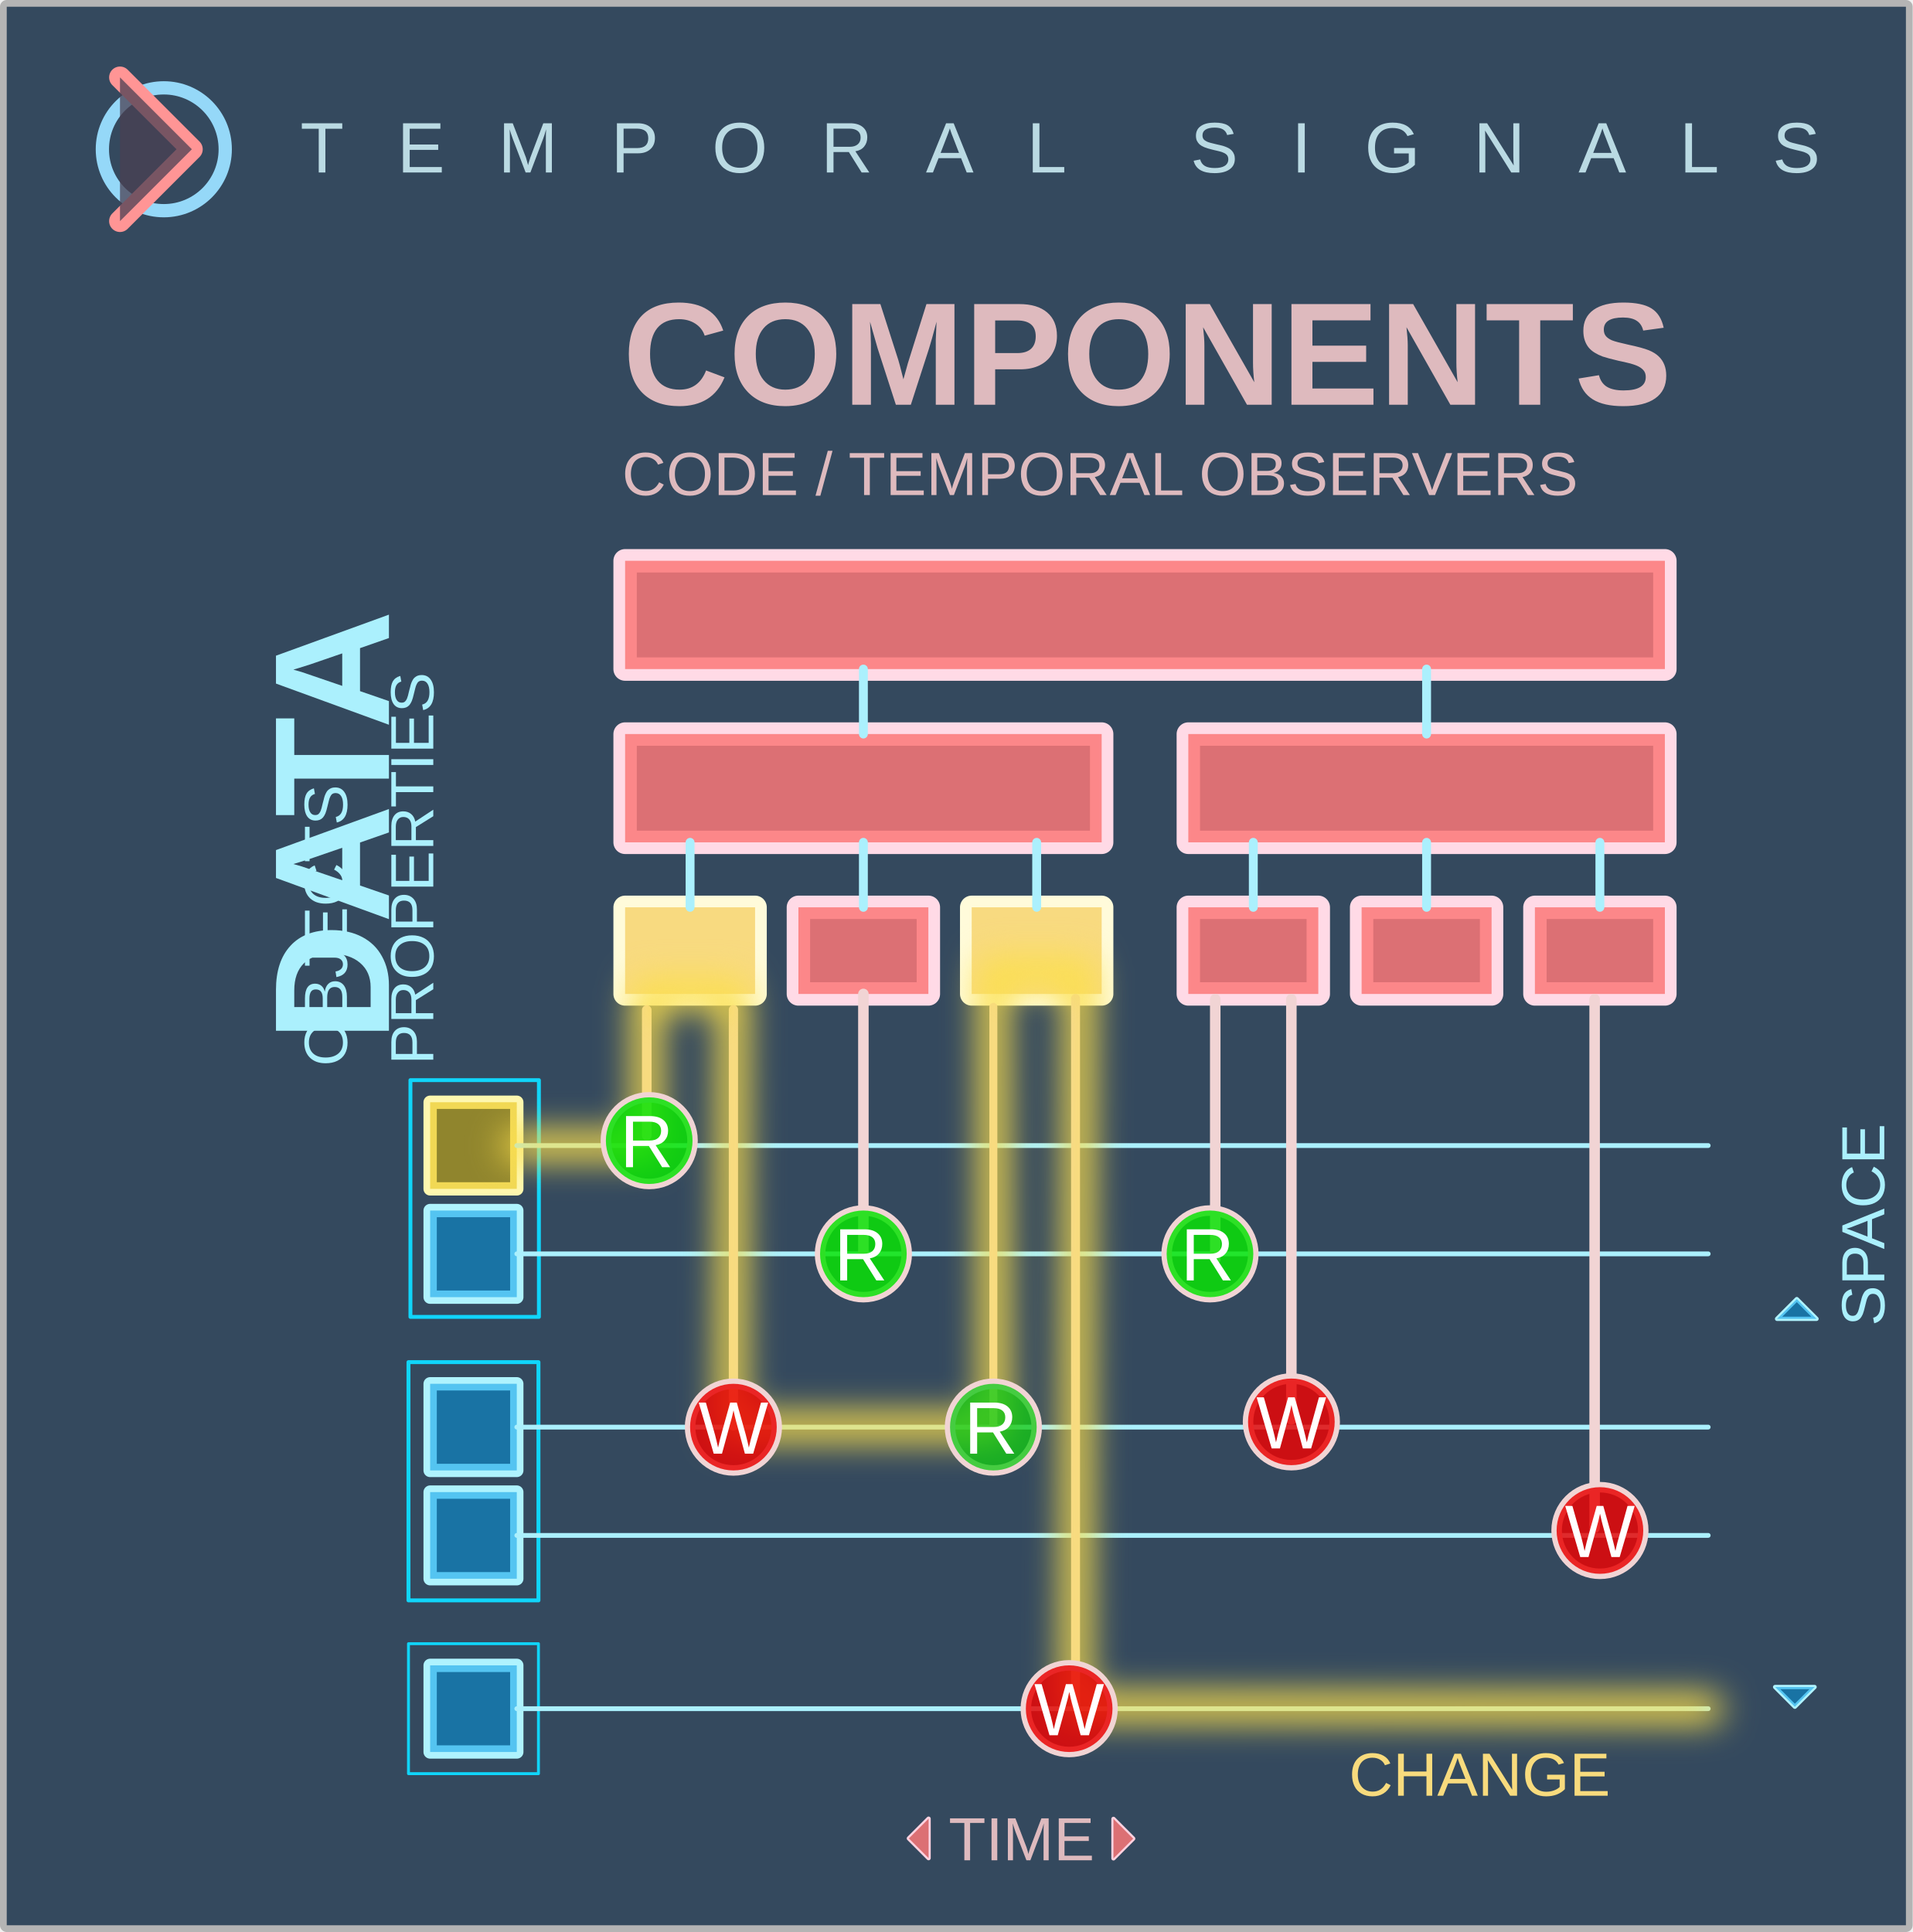
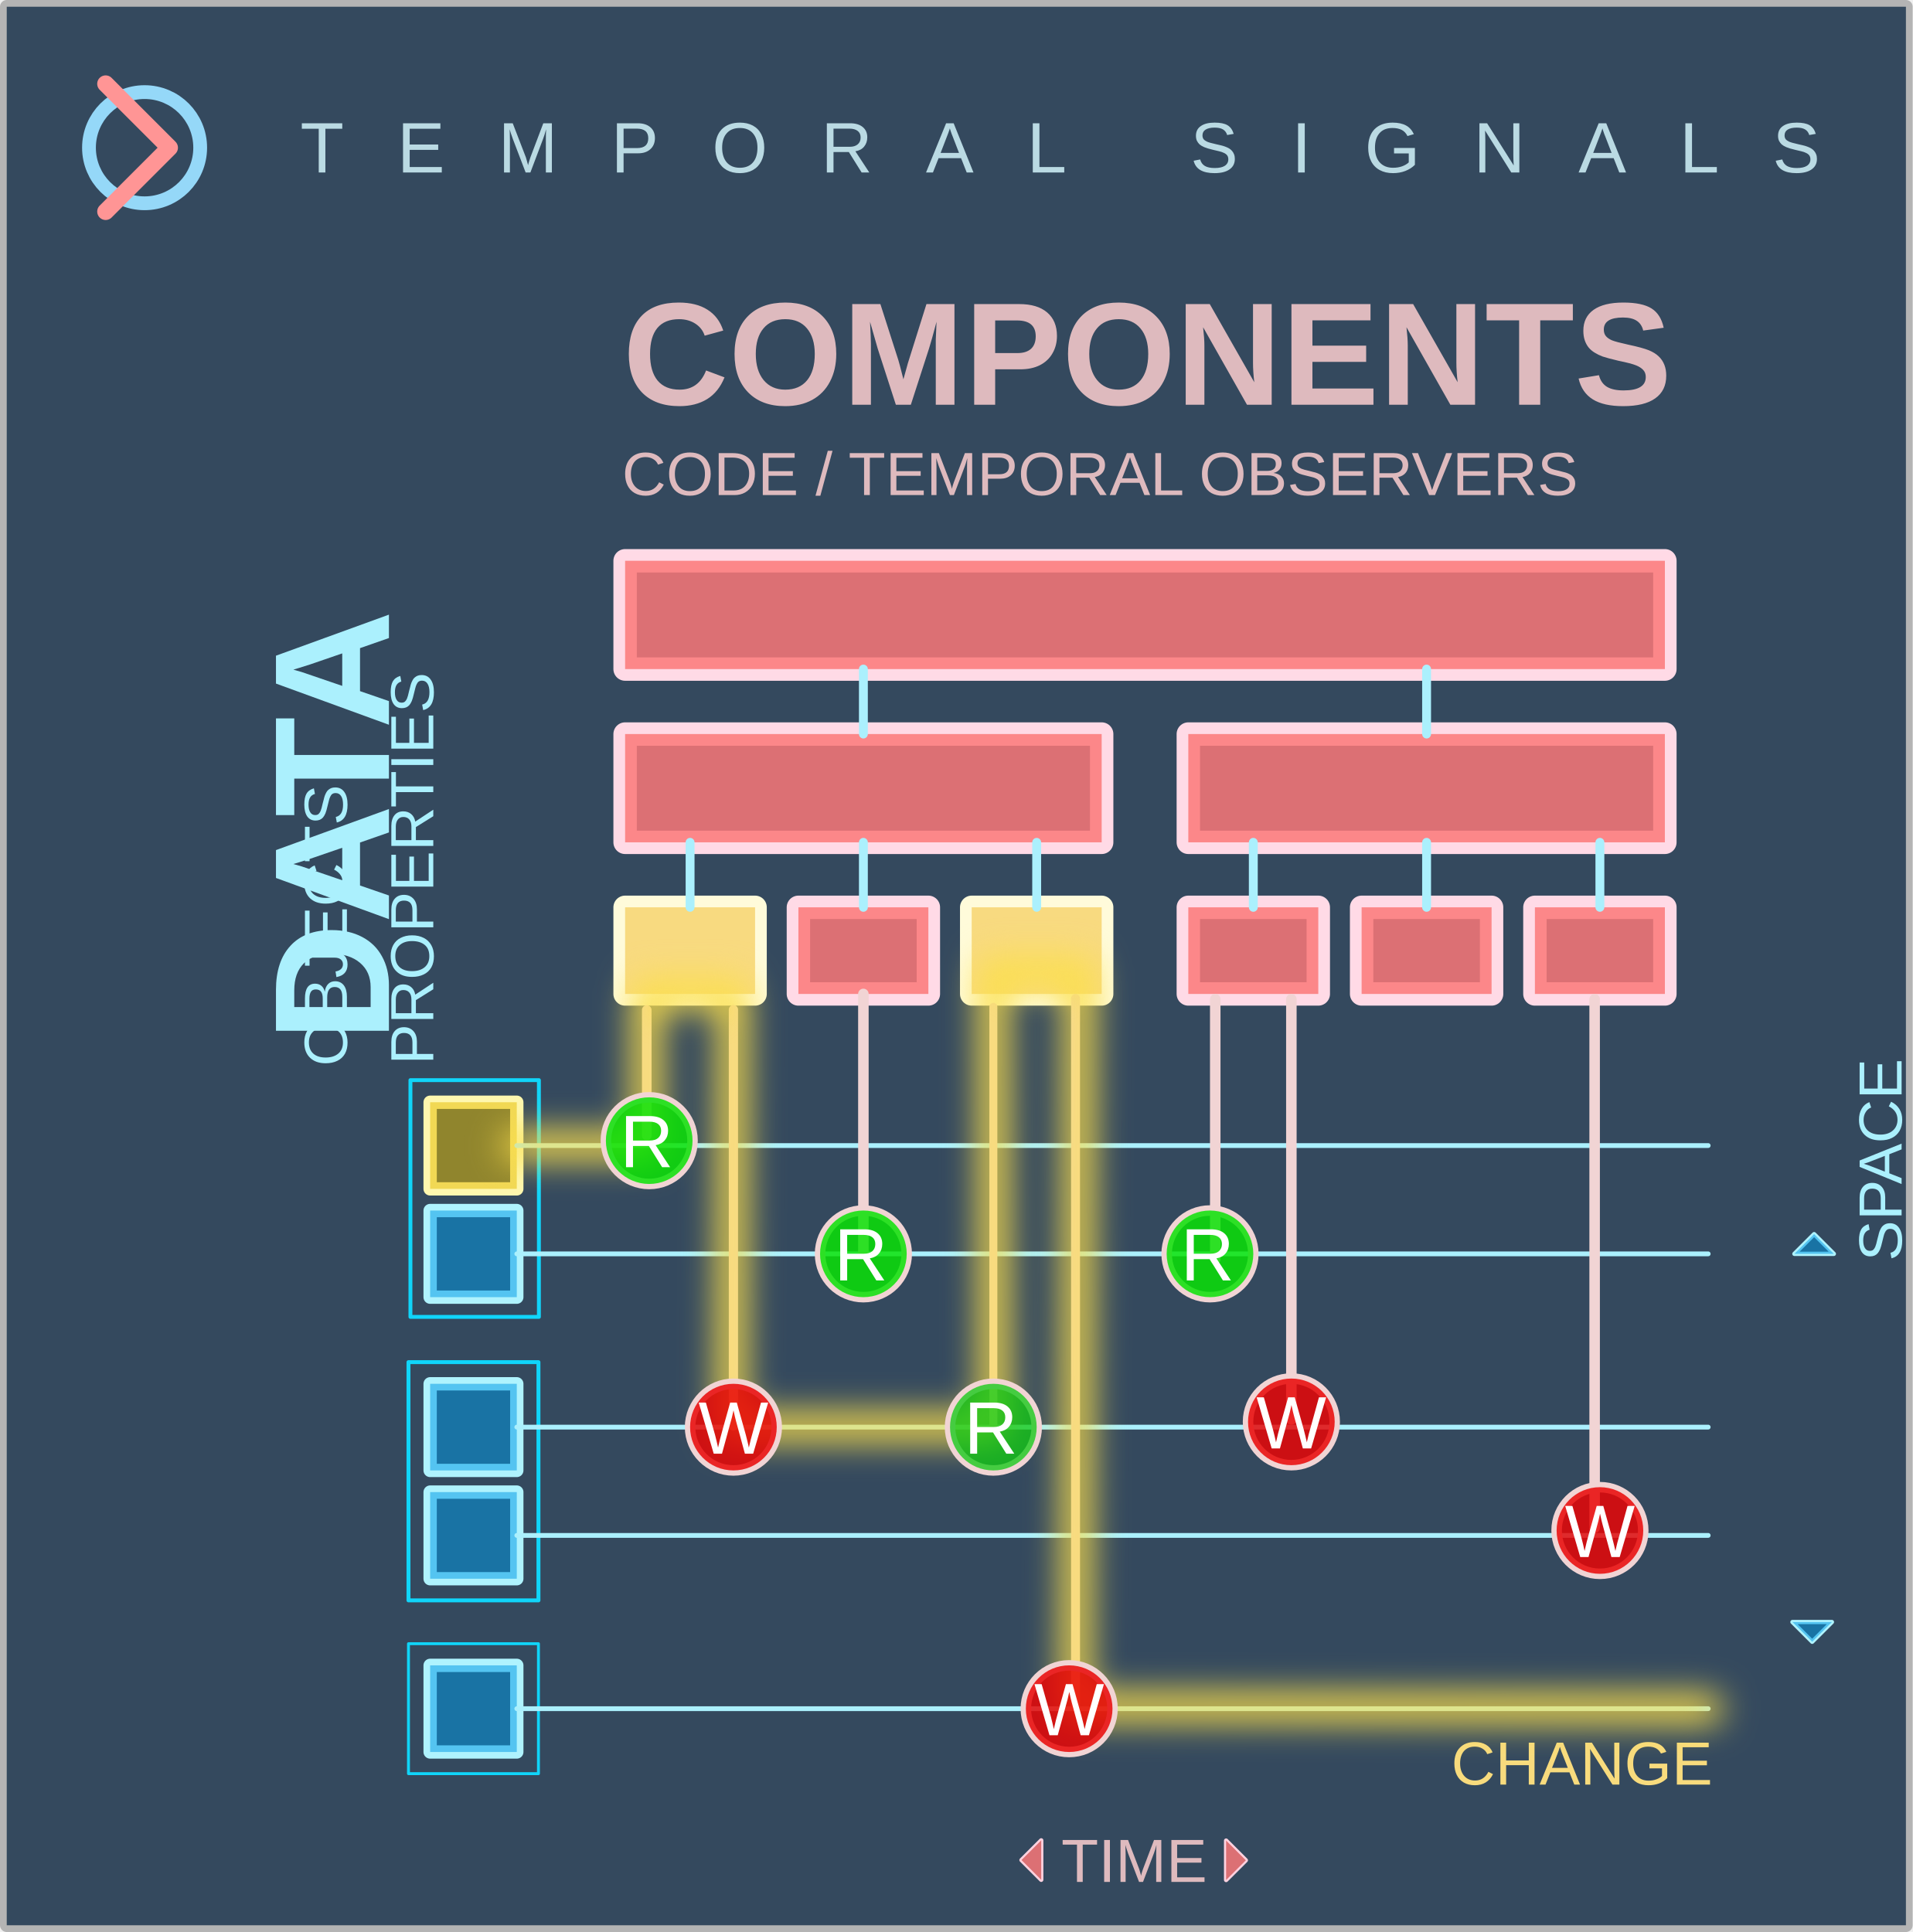
<svg xmlns="http://www.w3.org/2000/svg" width="233.613mm" height="236.016mm" viewBox="0 0 233.613 236.016" version="1.1" id="svg1" xml:space="preserve">
  <defs id="defs1">
    <rect x="2007.793" y="748.044" width="42.207" height="41.956" id="rect18" />
    <rect x="2007.793" y="748.044" width="42.207" height="41.956" id="rect18-2-5" />
    <rect x="2007.793" y="748.044" width="42.207" height="41.956" id="rect18-6" />
    <rect x="2007.793" y="748.044" width="42.207" height="41.956" id="rect18-2-9" />
    <rect x="2007.793" y="748.044" width="42.207" height="41.956" id="rect18-6-5" />
    <rect x="2007.793" y="748.044" width="42.207" height="41.956" id="rect18-2-5-2" />
    <rect x="2007.793" y="748.044" width="42.207" height="41.956" id="rect18-2-9-8" />
    <rect x="2007.793" y="748.044" width="42.207" height="41.956" id="rect18-6-1" />
    <filter style="color-interpolation-filters:sRGB" id="filter30" x="-0.046" y="-0.075" width="1.093" height="1.15">
      <feGaussianBlur stdDeviation="2.066" id="feGaussianBlur30" />
    </filter>
  </defs>
  <g id="layer1" transform="translate(-452.816,-63.78611)">
    <rect style="fill:#34495e;fill-opacity:1;stroke:#b4b4b4;stroke-width:1.646;stroke-linecap:round;stroke-linejoin:round;stroke-dasharray:none;stroke-dashoffset:0;stroke-opacity:1;paint-order:markers stroke fill" id="rect16" width="231.967" height="234.37" x="453.639" y="64.609" />
    <rect style="fill:none;fill-opacity:0.128;stroke:none;stroke-width:1.599;stroke-linecap:round;stroke-linejoin:round;stroke-dasharray:none;stroke-opacity:1;paint-order:markers stroke fill" id="rect7-3" width="67.513" height="67.513" x="457.729" y="259.68" />
    <rect style="fill:#f8da80;fill-opacity:1;stroke:#fffbda;stroke-width:2.858;stroke-linecap:round;stroke-linejoin:round;stroke-dasharray:none;stroke-opacity:1;paint-order:markers stroke fill" id="rect9" width="15.875" height="10.583" x="529.167" y="174.625" />
    <rect style="fill:#fb7878;fill-opacity:0.842;stroke:#ffdae6;stroke-width:2.858;stroke-linecap:round;stroke-linejoin:round;stroke-dasharray:none;stroke-opacity:1;paint-order:markers stroke fill" id="rect10" width="15.875" height="10.583" x="550.333" y="174.625" />
    <rect style="fill:#f8da80;fill-opacity:1;stroke:#fffbda;stroke-width:2.858;stroke-linecap:round;stroke-linejoin:round;stroke-dasharray:none;stroke-opacity:1;paint-order:markers stroke fill" id="rect11" width="15.875" height="10.583" x="571.5" y="174.625" />
    <rect style="fill:#e5bd00;fill-opacity:0.521;stroke:#fef7af;stroke-width:1.628;stroke-linecap:round;stroke-linejoin:round;stroke-dasharray:none;stroke-opacity:1;paint-order:markers stroke fill" id="rect11-6" width="10.583" height="10.583" x="505.354" y="198.437" />
    <rect style="fill:#009ae5;fill-opacity:0.521;stroke:#aff3fe;stroke-width:1.628;stroke-linecap:round;stroke-linejoin:round;stroke-dasharray:none;stroke-opacity:1;paint-order:markers stroke fill" id="rect11-6-6" width="10.583" height="10.583" x="505.354" y="211.667" />
    <rect style="fill:#009ae5;fill-opacity:0.521;stroke:#aff3fe;stroke-width:1.628;stroke-linecap:round;stroke-linejoin:round;stroke-dasharray:none;stroke-opacity:1;paint-order:markers stroke fill" id="rect11-6-6-6" width="10.583" height="10.583" x="505.354" y="232.833" />
    <rect style="fill:#009ae5;fill-opacity:0.521;stroke:#aff3fe;stroke-width:1.628;stroke-linecap:round;stroke-linejoin:round;stroke-dasharray:none;stroke-opacity:1;paint-order:markers stroke fill" id="rect11-6-6-6-0" width="10.583" height="10.583" x="505.354" y="246.062" />
    <rect style="fill:#009ae5;fill-opacity:0.521;stroke:#aff3fe;stroke-width:1.628;stroke-linecap:round;stroke-linejoin:round;stroke-dasharray:none;stroke-opacity:1;paint-order:markers stroke fill" id="rect11-6-6-6-0-9" width="10.583" height="10.583" x="505.354" y="267.229" />
-     <path id="rect11-6-6-6-0-9-9-5" style="fill:#dc7074;fill-opacity:1;stroke:#fed2e0;stroke-width:0.524;stroke-linecap:round;stroke-linejoin:round;stroke-dasharray:none;stroke-opacity:1;paint-order:markers stroke fill" d="m 588.816,285.986 v 4.819 l 2.409,-2.409 z" />
-     <path id="rect11-6-6-6-0-9-9-5-1" style="fill:#009ae5;fill-opacity:0.521;stroke:#aff3fe;stroke-width:0.524;stroke-linecap:round;stroke-linejoin:round;stroke-dasharray:none;stroke-opacity:1;paint-order:markers stroke fill" d="m 674.451,269.875 h -4.819 l 2.409,2.409 z" />
-     <path id="rect11-6-6-6-0-9-9-5-1-3" style="fill:#009ae5;fill-opacity:0.521;stroke:#aff3fe;stroke-width:0.524;stroke-linecap:round;stroke-linejoin:round;stroke-dasharray:none;stroke-opacity:1;paint-order:markers stroke fill" d="m 669.869,224.896 h 4.819 l -2.409,-2.409 z" />
-     <path id="rect11-6-6-6-0-9-9-5-8" style="fill:#dc7074;fill-opacity:1;stroke:#fed2e0;stroke-width:0.524;stroke-linecap:round;stroke-linejoin:round;stroke-dasharray:none;stroke-opacity:1;paint-order:markers stroke fill" d="m 566.234,290.78 v -4.819 l -2.409,2.409 z" />
+     <path id="rect11-6-6-6-0-9-9-5" style="fill:#dc7074;fill-opacity:1;stroke:#fed2e0;stroke-width:0.524;stroke-linecap:round;stroke-linejoin:round;stroke-dasharray:none;stroke-opacity:1;paint-order:markers stroke fill" d="m 602.575,288.632 v 4.819 l 2.409,-2.409 z" />
+     <path id="rect11-6-6-6-0-9-9-5-1" style="fill:#009ae5;fill-opacity:0.521;stroke:#aff3fe;stroke-width:0.524;stroke-linecap:round;stroke-linejoin:round;stroke-dasharray:none;stroke-opacity:1;paint-order:markers stroke fill" d="m 676.568,261.937 h -4.819 l 2.409,2.409 z" />
+     <path id="rect11-6-6-6-0-9-9-5-1-3" style="fill:#009ae5;fill-opacity:0.521;stroke:#aff3fe;stroke-width:0.524;stroke-linecap:round;stroke-linejoin:round;stroke-dasharray:none;stroke-opacity:1;paint-order:markers stroke fill" d="m 671.985,216.958 h 4.819 l -2.409,-2.409 z" />
+     <path id="rect11-6-6-6-0-9-9-5-8" style="fill:#dc7074;fill-opacity:1;stroke:#fed2e0;stroke-width:0.524;stroke-linecap:round;stroke-linejoin:round;stroke-dasharray:none;stroke-opacity:1;paint-order:markers stroke fill" d="m 579.992,293.425 v -4.819 l -2.409,2.409 z" />
    <rect style="fill:#fb7878;fill-opacity:0.842;stroke:#ffdae6;stroke-width:2.858;stroke-linecap:round;stroke-linejoin:round;stroke-dasharray:none;stroke-opacity:1;paint-order:markers stroke fill" id="rect12" width="58.208" height="13.229" x="529.167" y="153.458" />
    <rect style="fill:#fb7878;fill-opacity:0.842;stroke:#ffdae6;stroke-width:2.858;stroke-linecap:round;stroke-linejoin:round;stroke-dasharray:none;stroke-opacity:1;paint-order:markers stroke fill" id="rect9-1" width="15.875" height="10.583" x="597.958" y="174.625" />
    <rect style="fill:#fb7878;fill-opacity:0.842;stroke:#ffdae6;stroke-width:2.858;stroke-linecap:round;stroke-linejoin:round;stroke-dasharray:none;stroke-opacity:1;paint-order:markers stroke fill" id="rect10-4" width="15.875" height="10.583" x="619.125" y="174.625" />
    <rect style="fill:#fb7878;fill-opacity:0.842;stroke:#ffdae6;stroke-width:2.858;stroke-linecap:round;stroke-linejoin:round;stroke-dasharray:none;stroke-opacity:1;paint-order:markers stroke fill" id="rect11-60" width="15.875" height="10.583" x="640.292" y="174.625" />
    <rect style="fill:#fb7878;fill-opacity:0.842;stroke:#ffdae6;stroke-width:2.858;stroke-linecap:round;stroke-linejoin:round;stroke-dasharray:none;stroke-opacity:1;paint-order:markers stroke fill" id="rect12-7" width="58.208" height="13.229" x="597.958" y="153.458" />
    <rect style="fill:#fb7878;fill-opacity:0.842;stroke:#ffdae6;stroke-width:2.858;stroke-linecap:round;stroke-linejoin:round;stroke-dasharray:none;stroke-opacity:1;paint-order:markers stroke fill" id="rect13" width="127" height="13.229" x="529.167" y="132.292" />
    <text xml:space="preserve" style="font-style:italic;font-size:17.881px;font-family:'Monotype Corsiva';-inkscape-font-specification:'Monotype Corsiva Italic';text-align:start;letter-spacing:0px;writing-mode:lr-tb;direction:ltr;text-anchor:start;fill:#fed0d0;fill-opacity:0.842;stroke:none;stroke-width:26.546;stroke-linecap:round;stroke-linejoin:round;stroke-dasharray:none;stroke-opacity:1;paint-order:markers stroke fill" x="528.888" y="113.23" id="text13">
      <tspan id="tspan13" style="font-style:normal;font-variant:normal;font-weight:bold;font-stretch:normal;font-size:17.881px;font-family:Arial;-inkscape-font-specification:Arial;fill:#fed0d0;fill-opacity:0.842;stroke:none;stroke-width:26.547;stroke-opacity:1" x="528.888" y="113.23">COMPONENTS</tspan>
    </text>
    <text xml:space="preserve" style="font-style:italic;font-size:8.739px;line-height:0;font-family:'Monotype Corsiva';-inkscape-font-specification:'Monotype Corsiva Italic';text-align:start;letter-spacing:6.507px;writing-mode:lr-tb;direction:ltr;text-anchor:start;fill:#d5f8fe;fill-opacity:0.831;stroke:none;stroke-width:12.974;stroke-linecap:round;stroke-linejoin:round;stroke-dasharray:none;stroke-opacity:1;paint-order:markers stroke fill" x="489.479" y="84.861" id="text13-86">
      <tspan style="font-style:normal;font-variant:normal;font-weight:normal;font-stretch:normal;font-size:8.739px;line-height:0;font-family:Arial;-inkscape-font-specification:Arial;letter-spacing:6.507px;fill:#d5f8fe;fill-opacity:0.831;stroke:none;stroke-width:12.974;stroke-opacity:1" x="489.479" y="84.861" id="tspan35">TEMPORAL SIGNALS</tspan>
    </text>
    <text xml:space="preserve" style="font-style:italic;font-size:7.46px;font-family:'Monotype Corsiva';-inkscape-font-specification:'Monotype Corsiva Italic';text-align:start;letter-spacing:0px;writing-mode:lr-tb;direction:ltr;text-anchor:start;fill:#fed0d0;fill-opacity:0.842;stroke:none;stroke-width:11.076;stroke-linecap:round;stroke-linejoin:round;stroke-dasharray:none;stroke-opacity:1;paint-order:markers stroke fill" x="528.795" y="124.263" id="text13-7">
      <tspan id="tspan13-3" style="font-style:normal;font-variant:normal;font-weight:normal;font-stretch:normal;font-size:7.46px;font-family:Arial;-inkscape-font-specification:Arial;fill:#fed0d0;fill-opacity:0.842;stroke:none;stroke-width:11.076;stroke-opacity:1" x="528.795" y="124.263">CODE / TEMPORAL OBSERVERS</tspan>
    </text>
-     <text xml:space="preserve" style="font-style:italic;font-size:7.46px;font-family:'Monotype Corsiva';-inkscape-font-specification:'Monotype Corsiva Italic';text-align:start;letter-spacing:0px;writing-mode:lr-tb;direction:ltr;text-anchor:start;fill:#fed0d0;fill-opacity:0.842;stroke:none;stroke-width:11.076;stroke-linecap:round;stroke-linejoin:round;stroke-dasharray:none;stroke-opacity:1;paint-order:markers stroke fill" x="568.679" y="291.042" id="text13-7-1">
-       <tspan id="tspan13-3-0" style="font-style:normal;font-variant:normal;font-weight:normal;font-stretch:normal;font-size:7.46px;font-family:Arial;-inkscape-font-specification:Arial;fill:#fed0d0;fill-opacity:0.842;stroke:none;stroke-width:11.076;stroke-opacity:1" x="568.679" y="291.042">TIME</tspan>
+     <text xml:space="preserve" style="font-style:italic;font-size:7.46px;font-family:'Monotype Corsiva';-inkscape-font-specification:'Monotype Corsiva Italic';text-align:start;letter-spacing:0px;writing-mode:lr-tb;direction:ltr;text-anchor:start;fill:#fed0d0;fill-opacity:0.842;stroke:none;stroke-width:11.076;stroke-linecap:round;stroke-linejoin:round;stroke-dasharray:none;stroke-opacity:1;paint-order:markers stroke fill" x="582.438" y="293.688" id="text13-7-1">
+       <tspan id="tspan13-3-0" style="font-style:normal;font-variant:normal;font-weight:normal;font-stretch:normal;font-size:7.46px;font-family:Arial;-inkscape-font-specification:Arial;fill:#fed0d0;fill-opacity:0.842;stroke:none;stroke-width:11.076;stroke-opacity:1" x="582.438" y="293.688">TIME</tspan>
    </text>
-     <text xml:space="preserve" style="font-style:italic;font-size:7.46px;font-family:'Monotype Corsiva';-inkscape-font-specification:'Monotype Corsiva Italic';text-align:start;letter-spacing:0px;writing-mode:lr-tb;direction:ltr;text-anchor:start;fill:#f8db7d;fill-opacity:1;stroke:none;stroke-width:11.076;stroke-linecap:round;stroke-linejoin:round;stroke-dasharray:none;stroke-opacity:1;paint-order:markers stroke fill" x="617.581" y="283.153" id="text13-7-1-5">
-       <tspan id="tspan13-3-0-3" style="font-style:normal;font-variant:normal;font-weight:normal;font-stretch:normal;font-size:7.46px;font-family:Arial;-inkscape-font-specification:Arial;fill:#f8db7d;fill-opacity:1;stroke:none;stroke-width:11.076;stroke-opacity:1" x="617.581" y="283.153">CHANGE</tspan>
+     <text xml:space="preserve" style="font-style:italic;font-size:7.46px;font-family:'Monotype Corsiva';-inkscape-font-specification:'Monotype Corsiva Italic';text-align:start;letter-spacing:0px;writing-mode:lr-tb;direction:ltr;text-anchor:start;fill:#f8db7d;fill-opacity:1;stroke:none;stroke-width:11.076;stroke-linecap:round;stroke-linejoin:round;stroke-dasharray:none;stroke-opacity:1;paint-order:markers stroke fill" x="630.078" y="281.794" id="text13-7-1-5">
+       <tspan id="tspan13-3-0-3" style="font-style:normal;font-variant:normal;font-weight:normal;font-stretch:normal;font-size:7.46px;font-family:Arial;-inkscape-font-specification:Arial;fill:#f8db7d;fill-opacity:1;stroke:none;stroke-width:11.076;stroke-opacity:1" x="630.078" y="281.794">CHANGE</tspan>
    </text>
    <text xml:space="preserve" style="font-style:italic;font-size:20.047px;font-family:'Monotype Corsiva';-inkscape-font-specification:'Monotype Corsiva Italic';text-align:start;letter-spacing:0px;writing-mode:vertical-lr;direction:ltr;text-orientation:upright;text-anchor:start;fill:#abf0fd;fill-opacity:1;stroke:none;stroke-width:29.763;stroke-linecap:round;stroke-linejoin:round;stroke-dasharray:none;stroke-opacity:1;paint-order:markers stroke fill" x="470.974" y="191.047" id="text13-8">
      <tspan id="tspan13-7" style="font-style:normal;font-variant:normal;font-weight:bold;font-stretch:normal;font-size:20.047px;font-family:Arial;-inkscape-font-specification:Arial;writing-mode:vertical-lr;text-orientation:upright;fill:#abf0fd;fill-opacity:1;stroke:none;stroke-width:29.764;stroke-opacity:1" x="470.974" y="191.047">DATA</tspan>
    </text>
    <text xml:space="preserve" style="font-style:italic;font-size:7.46px;font-family:'Monotype Corsiva';-inkscape-font-specification:'Monotype Corsiva Italic';text-align:start;letter-spacing:0px;writing-mode:vertical-lr;direction:ltr;text-orientation:upright;text-anchor:start;fill:#abf0fd;fill-opacity:1;stroke:none;stroke-width:11.076;stroke-linecap:round;stroke-linejoin:round;stroke-dasharray:none;stroke-opacity:1;paint-order:markers stroke fill" x="484.267" y="194.035" id="text13-8-8">
      <tspan id="tspan13-7-8" style="font-style:normal;font-variant:normal;font-weight:normal;font-stretch:normal;font-size:7.46px;font-family:Arial;-inkscape-font-specification:Arial;writing-mode:vertical-lr;text-orientation:upright;fill:#abf0fd;fill-opacity:1;stroke:none;stroke-width:11.076;stroke-opacity:1" x="484.267" y="194.035">OBJECTS</tspan>
    </text>
-     <text xml:space="preserve" style="font-style:italic;font-size:7.46px;font-family:'Monotype Corsiva';-inkscape-font-specification:'Monotype Corsiva Italic';text-align:start;letter-spacing:0px;writing-mode:vertical-lr;direction:ltr;text-orientation:upright;text-anchor:start;fill:#abf0fd;fill-opacity:1;stroke:none;stroke-width:11.076;stroke-linecap:round;stroke-linejoin:round;stroke-dasharray:none;stroke-opacity:1;paint-order:markers stroke fill" x="672.042" y="225.78" id="text13-8-8-6">
-       <tspan id="tspan13-7-8-8" style="font-style:normal;font-variant:normal;font-weight:normal;font-stretch:normal;font-size:7.46px;font-family:Arial;-inkscape-font-specification:Arial;writing-mode:vertical-lr;text-orientation:upright;fill:#abf0fd;fill-opacity:1;stroke:none;stroke-width:11.076;stroke-opacity:1" x="672.042" y="225.78">SPACE</tspan>
+     <text xml:space="preserve" style="font-style:italic;font-size:7.46px;font-family:'Monotype Corsiva';-inkscape-font-specification:'Monotype Corsiva Italic';text-align:start;letter-spacing:0px;writing-mode:vertical-lr;direction:ltr;text-orientation:upright;text-anchor:start;fill:#abf0fd;fill-opacity:1;stroke:none;stroke-width:11.076;stroke-linecap:round;stroke-linejoin:round;stroke-dasharray:none;stroke-opacity:1;paint-order:markers stroke fill" x="674.158" y="217.842" id="text13-8-8-6">
+       <tspan id="tspan13-7-8-8" style="font-style:normal;font-variant:normal;font-weight:normal;font-stretch:normal;font-size:7.46px;font-family:Arial;-inkscape-font-specification:Arial;writing-mode:vertical-lr;text-orientation:upright;fill:#abf0fd;fill-opacity:1;stroke:none;stroke-width:11.076;stroke-opacity:1" x="674.158" y="217.842">SPACE</tspan>
    </text>
    <text xml:space="preserve" style="font-style:italic;font-size:7.46px;font-family:'Monotype Corsiva';-inkscape-font-specification:'Monotype Corsiva Italic';text-align:start;letter-spacing:0px;writing-mode:vertical-lr;direction:ltr;text-orientation:upright;text-anchor:start;fill:#abf0fd;fill-opacity:1;stroke:none;stroke-width:11.076;stroke-linecap:round;stroke-linejoin:round;stroke-dasharray:none;stroke-opacity:1;paint-order:markers stroke fill" x="494.818" y="193.847" id="text13-8-8-5">
      <tspan id="tspan13-7-8-9" style="font-style:normal;font-variant:normal;font-weight:normal;font-stretch:normal;font-size:7.46px;font-family:Arial;-inkscape-font-specification:Arial;writing-mode:vertical-lr;text-orientation:upright;fill:#abf0fd;fill-opacity:1;stroke:none;stroke-width:11.076;stroke-opacity:1" x="494.818" y="193.847">PROPERTIES</tspan>
    </text>
    <rect style="fill:none;fill-opacity:1;stroke:#10d5fa;stroke-width:0.476;stroke-linecap:round;stroke-linejoin:round;stroke-dasharray:none;stroke-dashoffset:0;stroke-opacity:1;paint-order:markers stroke fill" id="rect14" width="15.692" height="28.921" x="502.946" y="195.737" />
    <rect style="fill:none;fill-opacity:1;stroke:#10d5fa;stroke-width:0.48;stroke-linecap:round;stroke-linejoin:round;stroke-dasharray:none;stroke-dashoffset:0;stroke-opacity:1;paint-order:markers stroke fill" id="rect14-0" width="15.875" height="29.104" x="502.708" y="230.187" />
    <rect style="fill:none;fill-opacity:1;stroke:#10d5fa;stroke-width:0.355;stroke-linecap:round;stroke-linejoin:round;stroke-dasharray:none;stroke-dashoffset:0;stroke-opacity:1;paint-order:markers stroke fill" id="rect14-0-4" width="15.875" height="15.875" x="502.708" y="264.583" />
    <path style="fill:none;fill-opacity:1;stroke:#abf0fd;stroke-width:0.585;stroke-linecap:round;stroke-linejoin:round;stroke-dasharray:none;stroke-dashoffset:0;stroke-opacity:1;paint-order:markers stroke fill" d="M 515.937,203.729 H 661.458" id="path15" />
    <path style="fill:none;fill-opacity:1;stroke:#abf0fd;stroke-width:0.585;stroke-linecap:round;stroke-linejoin:round;stroke-dasharray:none;stroke-dashoffset:0;stroke-opacity:1;paint-order:markers stroke fill" d="M 515.938,216.958 H 661.458" id="path15-4" />
    <path style="fill:none;fill-opacity:1;stroke:#abf0fd;stroke-width:0.585;stroke-linecap:round;stroke-linejoin:round;stroke-dasharray:none;stroke-dashoffset:0;stroke-opacity:1;paint-order:markers stroke fill" d="M 515.938,238.125 H 661.458" id="path15-3" />
    <path style="fill:none;fill-opacity:1;stroke:#abf0fd;stroke-width:0.585;stroke-linecap:round;stroke-linejoin:round;stroke-dasharray:none;stroke-dashoffset:0;stroke-opacity:1;paint-order:markers stroke fill" d="M 515.938,251.354 H 661.458" id="path15-3-1" />
    <path style="fill:none;fill-opacity:1;stroke:#abf0fd;stroke-width:0.585;stroke-linecap:round;stroke-linejoin:round;stroke-dasharray:none;stroke-dashoffset:0;stroke-opacity:1;paint-order:markers stroke fill" d="M 515.938,272.521 H 661.458" id="path15-3-1-4" />
    <path style="fill:#d128fa;fill-opacity:0.842;stroke:#f1d4d4;stroke-width:1.17;stroke-linecap:round;stroke-linejoin:round;stroke-dasharray:none;stroke-dashoffset:0;stroke-opacity:1;paint-order:markers stroke fill" d="m 531.812,187.17 v 15.347" id="path19" />
    <path style="fill:#d128fa;fill-opacity:0.842;stroke:#f1d4d4;stroke-width:1.093;stroke-linecap:round;stroke-linejoin:round;stroke-dasharray:none;stroke-dashoffset:0;stroke-opacity:1;paint-order:markers stroke fill" d="m 584.183,185.755 v 86.541" id="path20-9" />
    <path style="fill:#d128fa;fill-opacity:0.842;stroke:#f1d4d4;stroke-width:1.285;stroke-linecap:round;stroke-linejoin:round;stroke-dasharray:none;stroke-dashoffset:0;stroke-opacity:1;paint-order:markers stroke fill" d="m 558.271,185.208 3e-5,31.75" id="path20" />
    <path style="fill:#d128fa;fill-opacity:0.842;stroke:#f1d4d4;stroke-width:1.285;stroke-linecap:round;stroke-linejoin:round;stroke-dasharray:none;stroke-dashoffset:0;stroke-opacity:1;paint-order:markers stroke fill" d="m 601.247,185.851 3e-5,31.75" id="path20-8" />
    <path style="fill:#d128fa;fill-opacity:0.842;stroke:#f1d4d4;stroke-width:1.285;stroke-linecap:round;stroke-linejoin:round;stroke-dasharray:none;stroke-dashoffset:0;stroke-opacity:1;paint-order:markers stroke fill" d="m 610.545,185.851 10e-6,51.339" id="path20-8-1" />
    <path style="fill:#d128fa;fill-opacity:0.842;stroke:#f1d4d4;stroke-width:0.975;stroke-linecap:round;stroke-linejoin:round;stroke-dasharray:none;stroke-dashoffset:0;stroke-opacity:1;paint-order:markers stroke fill" d="m 574.146,186.786 1e-5,51.339" id="path20-8-1-9" />
    <path style="fill:#d128fa;fill-opacity:0.842;stroke:#f1d4d4;stroke-width:1.285;stroke-linecap:round;stroke-linejoin:round;stroke-dasharray:none;stroke-dashoffset:0;stroke-opacity:1;paint-order:markers stroke fill" d="m 647.587,185.851 1e-5,64.568" id="path20-8-1-8" />
    <path style="fill:#d128fa;fill-opacity:0.842;stroke:#f1d4d4;stroke-width:1.129;stroke-linecap:round;stroke-linejoin:round;stroke-dasharray:none;stroke-dashoffset:0;stroke-opacity:1;paint-order:markers stroke fill" d="m 542.396,187.124 v 50.848" id="path19-4" />
    <path style="mix-blend-mode:normal;fill:none;fill-opacity:0.842;stroke:#fbdf4c;stroke-width:3.585;stroke-linecap:round;stroke-linejoin:round;stroke-dasharray:none;stroke-dashoffset:0;stroke-opacity:1;paint-order:markers stroke fill;filter:url(#filter30)" d="m 515.937,203.729 h 10.583 5.292 v -18.521 h 10.583 l -0.288,52.89 h 32.134 l -0.096,-55.536 h 10.583 l -0.546,89.733 77.276,0.225" id="path29" />
    <circle style="fill:#09e205;fill-opacity:0.842;stroke:#f1d4d4;stroke-width:1.285;stroke-linecap:round;stroke-linejoin:round;stroke-dasharray:none;stroke-dashoffset:0;stroke-opacity:1;paint-order:markers stroke fill" id="path16-8" cx="558.271" cy="216.958" r="5.292" />
    <text xml:space="preserve" transform="matrix(0.5668107,0,0,0.5668107,-592.0284,-211.9635)" id="text17-4" style="font-style:normal;font-variant:normal;font-weight:normal;font-stretch:normal;font-size:16px;font-family:Arial;-inkscape-font-specification:Arial;text-align:center;letter-spacing:0px;writing-mode:lr-tb;direction:ltr;text-orientation:upright;white-space:pre;shape-inside:url(#rect18-6);display:inline;fill:#ffffff;fill-opacity:1;stroke:none;stroke-width:10.802;stroke-linecap:round;stroke-linejoin:round;stroke-dasharray:none;stroke-dashoffset:0;stroke-opacity:1;paint-order:markers stroke fill">
-       <tspan x="2023.119" y="762.455" id="tspan3">R</tspan>
+       <tspan x="2023.119" y="762.455" id="tspan1">R</tspan>
    </text>
    <g id="g31" transform="translate(1.6431847e-5,-13.22917)">
      <circle style="fill:#0fc913;fill-opacity:0.761;stroke:#f1d4d4;stroke-width:1.285;stroke-linecap:round;stroke-linejoin:round;stroke-dasharray:none;stroke-dashoffset:0;stroke-opacity:1;paint-order:markers stroke fill" id="path16-8-2" cx="574.146" cy="251.354" r="5.292" />
      <text xml:space="preserve" transform="matrix(0.5668107,0,0,0.5668107,-576.1534,-177.5677)" id="text17-4-9" style="font-style:normal;font-variant:normal;font-weight:normal;font-stretch:normal;font-size:16px;font-family:Arial;-inkscape-font-specification:Arial;text-align:center;letter-spacing:0px;writing-mode:lr-tb;direction:ltr;text-orientation:upright;white-space:pre;shape-inside:url(#rect18-6-1);display:inline;fill:#ffffff;fill-opacity:1;stroke:none;stroke-width:10.802;stroke-linecap:round;stroke-linejoin:round;stroke-dasharray:none;stroke-dashoffset:0;stroke-opacity:1;paint-order:markers stroke fill">
-         <tspan x="2023.119" y="762.455" id="tspan4">R</tspan>
+         <tspan x="2023.119" y="762.455" id="tspan2">R</tspan>
      </text>
    </g>
    <circle style="fill:#09e205;fill-opacity:0.842;stroke:#f1d4d4;stroke-width:1.285;stroke-linecap:round;stroke-linejoin:round;stroke-dasharray:none;stroke-dashoffset:0;stroke-opacity:1;paint-order:markers stroke fill" id="path16-8-3" cx="600.604" cy="216.958" r="5.292" />
    <text xml:space="preserve" transform="matrix(0.5668107,0,0,0.5668107,-549.6951,-211.9635)" id="text17-4-7" style="font-style:normal;font-variant:normal;font-weight:normal;font-stretch:normal;font-size:16px;font-family:Arial;-inkscape-font-specification:Arial;text-align:center;letter-spacing:0px;writing-mode:lr-tb;direction:ltr;text-orientation:upright;white-space:pre;shape-inside:url(#rect18-6-5);display:inline;fill:#ffffff;fill-opacity:1;stroke:none;stroke-width:10.802;stroke-linecap:round;stroke-linejoin:round;stroke-dasharray:none;stroke-dashoffset:0;stroke-opacity:1;paint-order:markers stroke fill">
-       <tspan x="2023.119" y="762.455" id="tspan5">R</tspan>
+       <tspan x="2023.119" y="762.455" id="tspan3">R</tspan>
    </text>
    <circle style="fill:#09e205;fill-opacity:0.842;stroke:#f1d4d4;stroke-width:1.285;stroke-linecap:round;stroke-linejoin:round;stroke-dasharray:none;stroke-dashoffset:0;stroke-opacity:1;paint-order:markers stroke fill" id="path16" cx="532.111" cy="203.129" r="5.292" />
    <text xml:space="preserve" transform="matrix(0.5668107,0,0,0.5668107,-618.1878,-225.7927)" id="text17" style="font-style:normal;font-variant:normal;font-weight:normal;font-stretch:normal;font-size:16px;font-family:Arial;-inkscape-font-specification:Arial;text-align:center;letter-spacing:0px;writing-mode:lr-tb;direction:ltr;text-orientation:upright;white-space:pre;shape-inside:url(#rect18);display:inline;fill:#ffffff;fill-opacity:1;stroke:none;stroke-width:10.802;stroke-linecap:round;stroke-linejoin:round;stroke-dasharray:none;stroke-dashoffset:0;stroke-opacity:1;paint-order:markers stroke fill">
-       <tspan x="2023.119" y="762.455" id="tspan6">R</tspan>
+       <tspan x="2023.119" y="762.455" id="tspan4">R</tspan>
    </text>
    <circle style="fill:#e80505;fill-opacity:0.842;stroke:#f1d4d4;stroke-width:1.285;stroke-linecap:round;stroke-linejoin:round;stroke-dasharray:none;stroke-dashoffset:0;stroke-opacity:1;paint-order:markers stroke fill" id="path16-0-7" cx="610.545" cy="237.482" r="5.292" />
    <text xml:space="preserve" transform="matrix(0.5668107,0,0,0.5668107,-539.4597,-191.4393)" id="text17-3-7" style="font-style:normal;font-variant:normal;font-weight:normal;font-stretch:normal;font-size:16px;font-family:Arial;-inkscape-font-specification:Arial;text-align:center;letter-spacing:0px;writing-mode:lr-tb;direction:ltr;text-orientation:upright;white-space:pre;shape-inside:url(#rect18-2-9);display:inline;fill:#ffffff;fill-opacity:1;stroke:none;stroke-width:10.802;stroke-linecap:round;stroke-linejoin:round;stroke-dasharray:none;stroke-dashoffset:0;stroke-opacity:1;paint-order:markers stroke fill">
-       <tspan x="2021.346" y="762.455" id="tspan7">W</tspan>
+       <tspan x="2021.346" y="762.455" id="tspan5">W</tspan>
    </text>
    <circle style="fill:#e80505;fill-opacity:0.842;stroke:#f1d4d4;stroke-width:1.285;stroke-linecap:round;stroke-linejoin:round;stroke-dasharray:none;stroke-dashoffset:0;stroke-opacity:1;paint-order:markers stroke fill" id="path16-0-7-5" cx="648.234" cy="250.754" r="5.292" />
    <text xml:space="preserve" transform="matrix(0.5668107,0,0,0.5668107,-501.7712,-178.1677)" id="text17-3-7-3" style="font-style:normal;font-variant:normal;font-weight:normal;font-stretch:normal;font-size:16px;font-family:Arial;-inkscape-font-specification:Arial;text-align:center;letter-spacing:0px;writing-mode:lr-tb;direction:ltr;text-orientation:upright;white-space:pre;shape-inside:url(#rect18-2-9-8);display:inline;fill:#ffffff;fill-opacity:1;stroke:none;stroke-width:10.802;stroke-linecap:round;stroke-linejoin:round;stroke-dasharray:none;stroke-dashoffset:0;stroke-opacity:1;paint-order:markers stroke fill">
-       <tspan x="2021.346" y="762.455" id="tspan8">W</tspan>
+       <tspan x="2021.346" y="762.455" id="tspan6">W</tspan>
    </text>
    <g id="g32" transform="translate(1.6655035e-5,-13.22917)">
      <circle style="fill:#e80505;fill-opacity:0.842;stroke:#f1d4d4;stroke-width:1.285;stroke-linecap:round;stroke-linejoin:round;stroke-dasharray:none;stroke-dashoffset:0;stroke-opacity:1;paint-order:markers stroke fill" id="path16-0-1-7" cx="542.396" cy="251.354" r="5.292" />
      <text xml:space="preserve" transform="matrix(0.5668107,0,0,0.5668107,-607.6089,-177.5677)" id="text17-3-6-8" style="font-style:normal;font-variant:normal;font-weight:normal;font-stretch:normal;font-size:16px;font-family:Arial;-inkscape-font-specification:Arial;text-align:center;letter-spacing:0px;writing-mode:lr-tb;direction:ltr;text-orientation:upright;white-space:pre;shape-inside:url(#rect18-2-5-2);display:inline;fill:#ffffff;fill-opacity:1;stroke:none;stroke-width:10.802;stroke-linecap:round;stroke-linejoin:round;stroke-dasharray:none;stroke-dashoffset:0;stroke-opacity:1;paint-order:markers stroke fill">
-         <tspan x="2021.346" y="762.455" id="tspan9">W</tspan>
+         <tspan x="2021.346" y="762.455" id="tspan7">W</tspan>
      </text>
    </g>
    <g id="g33" transform="translate(1.322941,-1.2988281e-5)">
      <circle style="fill:#e80505;fill-opacity:0.842;stroke:#f1d4d4;stroke-width:1.285;stroke-linecap:round;stroke-linejoin:round;stroke-dasharray:none;stroke-dashoffset:0;stroke-opacity:1;paint-order:markers stroke fill" id="path16-0-1" cx="582.083" cy="272.521" r="5.292" />
      <text xml:space="preserve" transform="matrix(0.5668107,0,0,0.5668107,-567.9214,-156.401)" id="text17-3-6" style="font-style:normal;font-variant:normal;font-weight:normal;font-stretch:normal;font-size:16px;font-family:Arial;-inkscape-font-specification:Arial;text-align:center;letter-spacing:0px;writing-mode:lr-tb;direction:ltr;text-orientation:upright;white-space:pre;shape-inside:url(#rect18-2-5);display:inline;fill:#ffffff;fill-opacity:1;stroke:none;stroke-width:10.802;stroke-linecap:round;stroke-linejoin:round;stroke-dasharray:none;stroke-dashoffset:0;stroke-opacity:1;paint-order:markers stroke fill">
-         <tspan x="2021.346" y="762.455" id="tspan10">W</tspan>
+         <tspan x="2021.346" y="762.455" id="tspan8">W</tspan>
      </text>
    </g>
    <path style="fill:#d128fa;fill-opacity:0.842;stroke:#abf0fd;stroke-width:1.085;stroke-linecap:round;stroke-linejoin:round;stroke-dasharray:none;stroke-dashoffset:0;stroke-opacity:1;paint-order:markers stroke fill" d="m 537.104,174.625 v -7.938" id="path21" />
    <path style="fill:#d128fa;fill-opacity:0.842;stroke:#abf0fd;stroke-width:1.085;stroke-linecap:round;stroke-linejoin:round;stroke-dasharray:none;stroke-dashoffset:0;stroke-opacity:1;paint-order:markers stroke fill" d="m 558.271,174.625 v -7.938" id="path22" />
    <path style="fill:#d128fa;fill-opacity:0.842;stroke:#abf0fd;stroke-width:1.085;stroke-linecap:round;stroke-linejoin:round;stroke-dasharray:none;stroke-dashoffset:0;stroke-opacity:1;paint-order:markers stroke fill" d="m 579.437,174.625 2e-5,-7.937" id="path23" />
    <path style="fill:#d128fa;fill-opacity:0.842;stroke:#abf0fd;stroke-width:1.085;stroke-linecap:round;stroke-linejoin:round;stroke-dasharray:none;stroke-dashoffset:0;stroke-opacity:1;paint-order:markers stroke fill" d="m 558.271,153.458 v -7.938" id="path24" />
    <path style="fill:#d128fa;fill-opacity:0.842;stroke:#abf0fd;stroke-width:1.085;stroke-linecap:round;stroke-linejoin:round;stroke-dasharray:none;stroke-dashoffset:0;stroke-opacity:1;paint-order:markers stroke fill" d="m 627.062,153.458 v -7.938" id="path25" />
    <path style="fill:#d128fa;fill-opacity:0.842;stroke:#abf0fd;stroke-width:1.085;stroke-linecap:round;stroke-linejoin:round;stroke-dasharray:none;stroke-dashoffset:0;stroke-opacity:1;paint-order:markers stroke fill" d="m 605.896,174.625 v -7.938" id="path26" />
    <path style="fill:#d128fa;fill-opacity:0.842;stroke:#abf0fd;stroke-width:1.085;stroke-linecap:round;stroke-linejoin:round;stroke-dasharray:none;stroke-dashoffset:0;stroke-opacity:1;paint-order:markers stroke fill" d="m 627.062,174.625 5e-5,-7.937" id="path27" />
    <path style="fill:#d128fa;fill-opacity:0.842;stroke:#abf0fd;stroke-width:1.085;stroke-linecap:round;stroke-linejoin:round;stroke-dasharray:none;stroke-dashoffset:0;stroke-opacity:1;paint-order:markers stroke fill" d="m 648.229,174.625 v -7.938" id="path28" />
-     <circle style="fill:#34495e;stroke:#95d8f8;stroke-width:3.242;stroke-linecap:round;stroke-linejoin:round;stroke-dasharray:none;stroke-opacity:1;paint-order:markers stroke fill" id="path6-1-91-8" cx="472.823" cy="82.021" r="6.693" />
    <rect style="fill:none;fill-opacity:0.128;stroke:none;stroke-width:0.417;stroke-linecap:round;stroke-linejoin:round;stroke-dasharray:none;stroke-opacity:1;paint-order:markers stroke fill" id="rect7-5-2" width="17.6" height="17.6" x="464.023" y="72.999" />
-     <path id="rect33-5" style="fill:#4a4052;fill-opacity:0.743;stroke:#ff9595;stroke-width:2.655;stroke-linecap:round;stroke-linejoin:round;stroke-dasharray:none;stroke-opacity:1;paint-order:markers stroke fill" d="m 467.471,73.242 8.779,8.779 -8.779,8.779" />
+     <g id="g1" transform="matrix(0.2317149,0,0,0.2317149,386.2729,3.912459)">
+       <circle style="fill:#34495e;fill-opacity:1;stroke:#95d8f8;stroke-width:14.538;stroke-linecap:round;stroke-linejoin:round;stroke-dasharray:none;stroke-opacity:1;paint-order:markers stroke fill" id="path6-1-91-1" cx="363.389" cy="336.258" r="25.674" />
+       <rect style="fill:none;fill-opacity:0.128;stroke:none;stroke-width:1.599;stroke-linecap:round;stroke-linejoin:round;stroke-dasharray:none;stroke-opacity:1;paint-order:markers stroke fill" id="rect7-5-5" width="67.513" height="67.513" x="329.633" y="301.648" />
+       <path id="rect33-2" style="fill:none;fill-opacity:0.743;stroke:#ff9595;stroke-width:8.885;stroke-linecap:round;stroke-linejoin:round;stroke-dasharray:none;stroke-opacity:1;paint-order:markers stroke fill" d="m 342.859,302.582 33.676,33.676 -33.676,33.676" />
+     </g>
  </g>
</svg>
